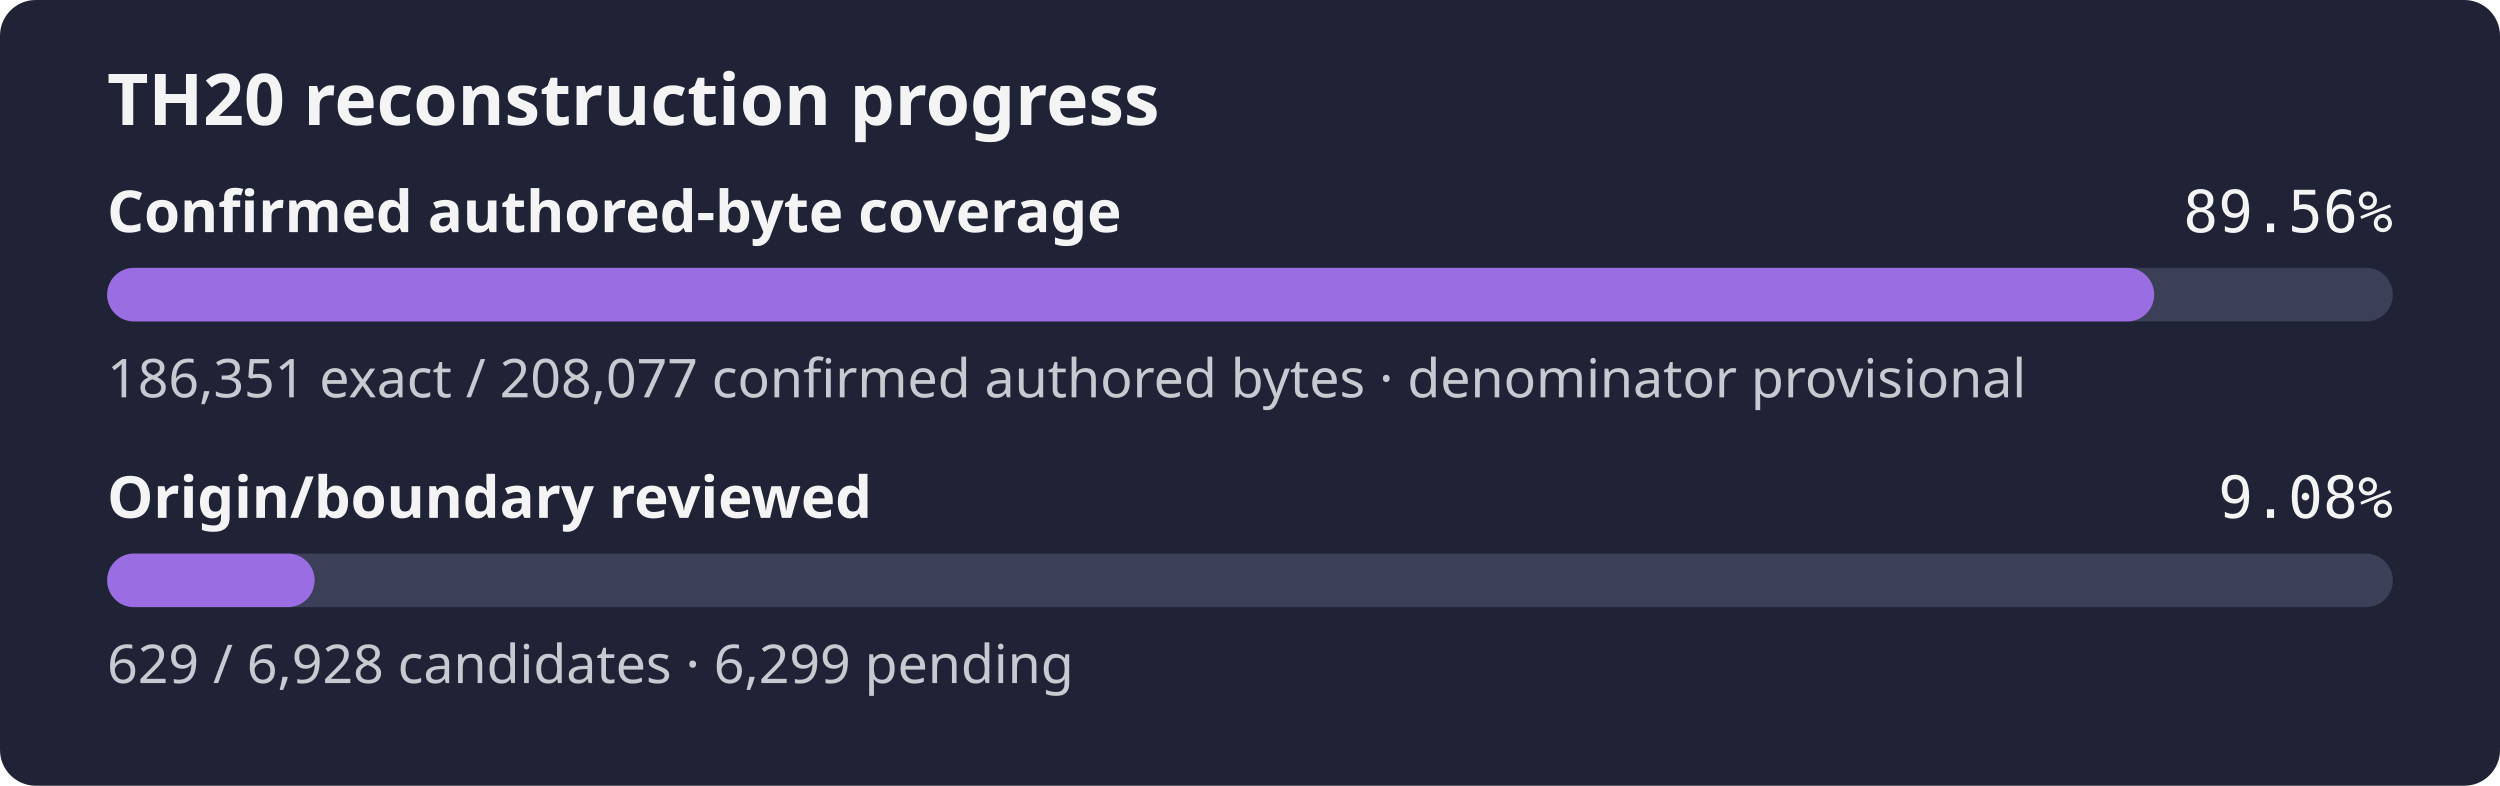
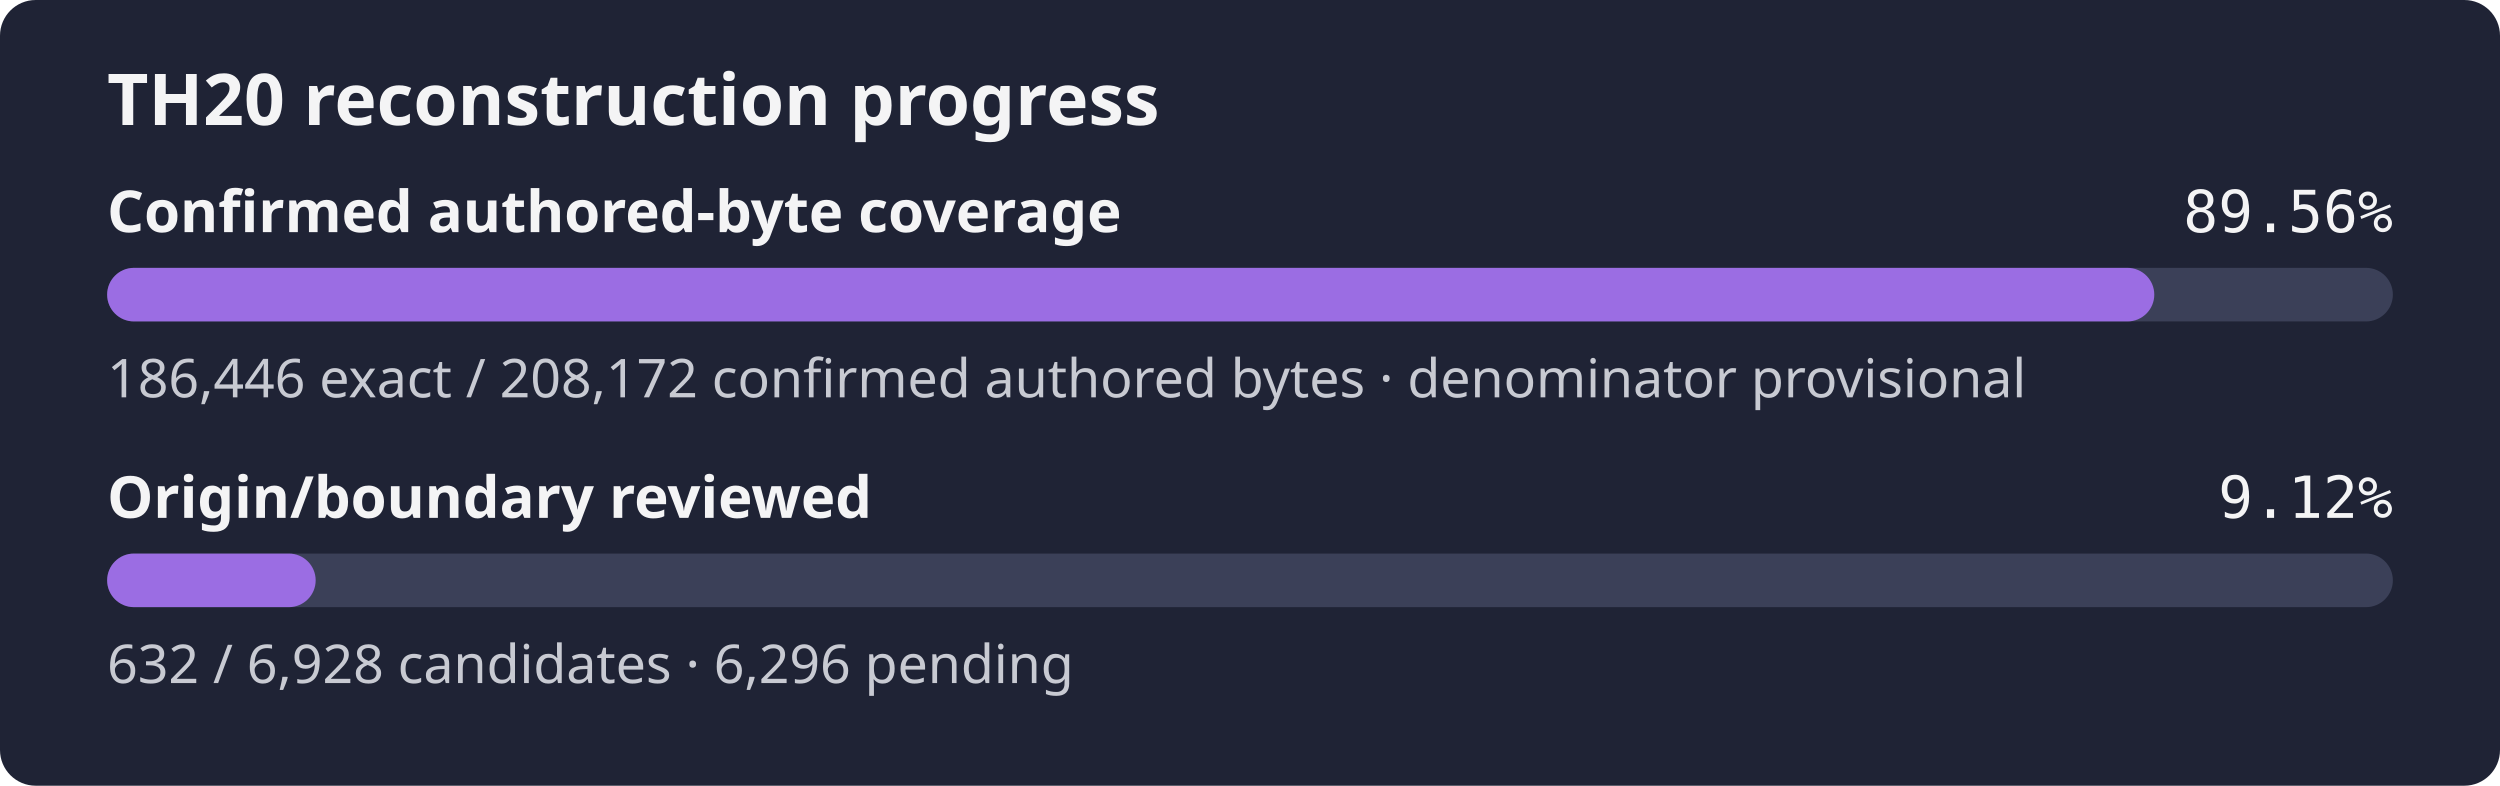
- <svg xmlns="http://www.w3.org/2000/svg" width="560" height="176" role="img" aria-label="TH20 reconstruction progress: 89.56% of the confirmed authored-byte set is exact, origin review 9.08%">
+ <svg xmlns="http://www.w3.org/2000/svg" width="560" height="176" role="img" aria-label="TH20 reconstruction progress: 89.56% of the confirmed authored-byte set is exact, origin review 9.12%">
  <rect width="560" height="176" rx="8" fill="#1f2335" />
  <text x="24" y="28" fill="#f4f4f5" font-family="sans-serif" font-size="16" font-weight="600">TH20 reconstruction progress</text>
  <text x="24" y="52" fill="#f4f4f5" font-family="sans-serif" font-size="13" font-weight="600">Confirmed authored-byte coverage</text>
  <text x="536" y="52" fill="#f4f4f5" text-anchor="end" font-family="monospace" font-size="13">89.56%</text>
  <rect x="24" y="60" width="512" height="12" rx="6" fill="#3b4058" />
-   <rect x="24" y="60" width="458.54" height="12" rx="6" fill="#9b6de3" />
-   <text x="24" y="89" fill="#c8cad2" font-family="sans-serif" font-size="12">186,351 exact / 208,077 confirmed authored bytes · denominator provisional</text>
+   <rect x="24" y="60" width="458.56" height="12" rx="6" fill="#9b6de3" />
+   <text x="24" y="89" fill="#c8cad2" font-family="sans-serif" font-size="12">186,446 exact / 208,172 confirmed authored bytes · denominator provisional</text>
  <text x="24" y="116" fill="#f4f4f5" font-family="sans-serif" font-size="13" font-weight="600">Origin/boundary reviewed</text>
-   <text x="536" y="116" fill="#f4f4f5" text-anchor="end" font-family="monospace" font-size="13">9.08%</text>
+   <text x="536" y="116" fill="#f4f4f5" text-anchor="end" font-family="monospace" font-size="13">9.12%</text>
  <rect x="24" y="124" width="512" height="12" rx="6" fill="#3b4058" />
-   <rect x="24" y="124" width="46.48" height="12" rx="6" fill="#9b6de3" />
-   <text x="24" y="153" fill="#c8cad2" font-family="sans-serif" font-size="12">629 / 6,928 candidates · 6,299 pending</text>
+   <rect x="24" y="124" width="46.71" height="12" rx="6" fill="#9b6de3" />
+   <text x="24" y="153" fill="#c8cad2" font-family="sans-serif" font-size="12">632 / 6,928 candidates · 6,296 pending</text>
</svg>
